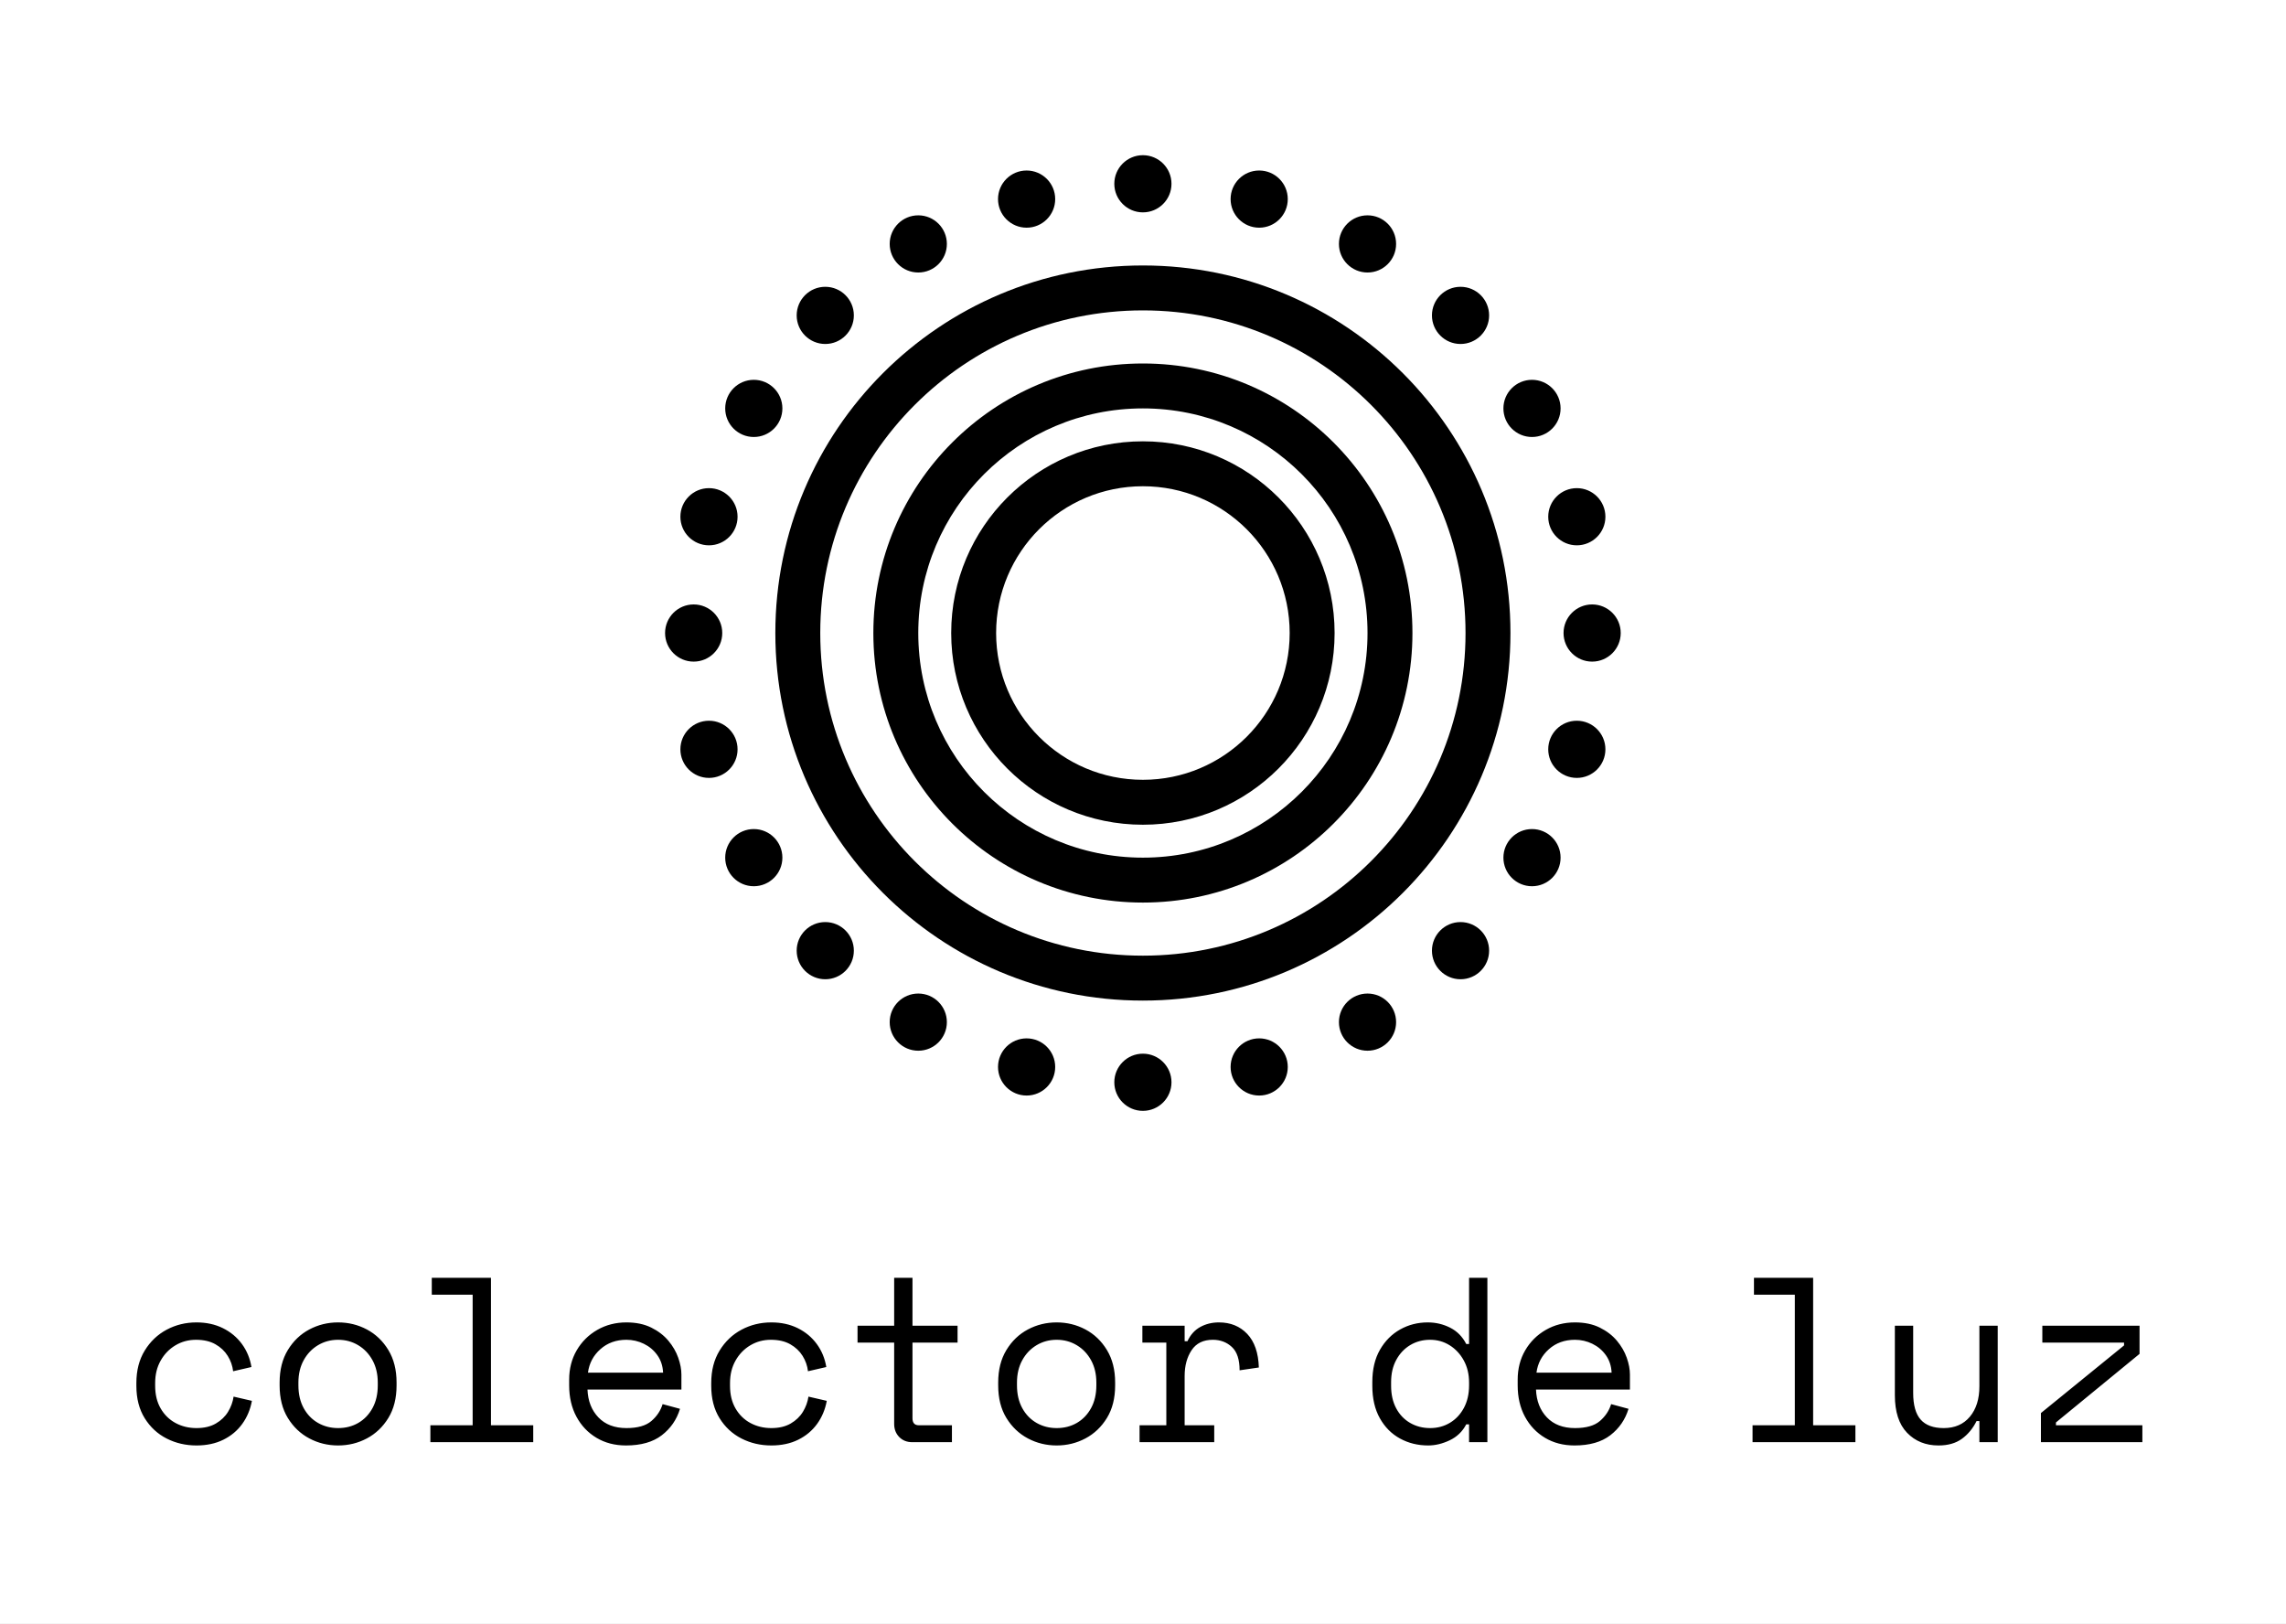
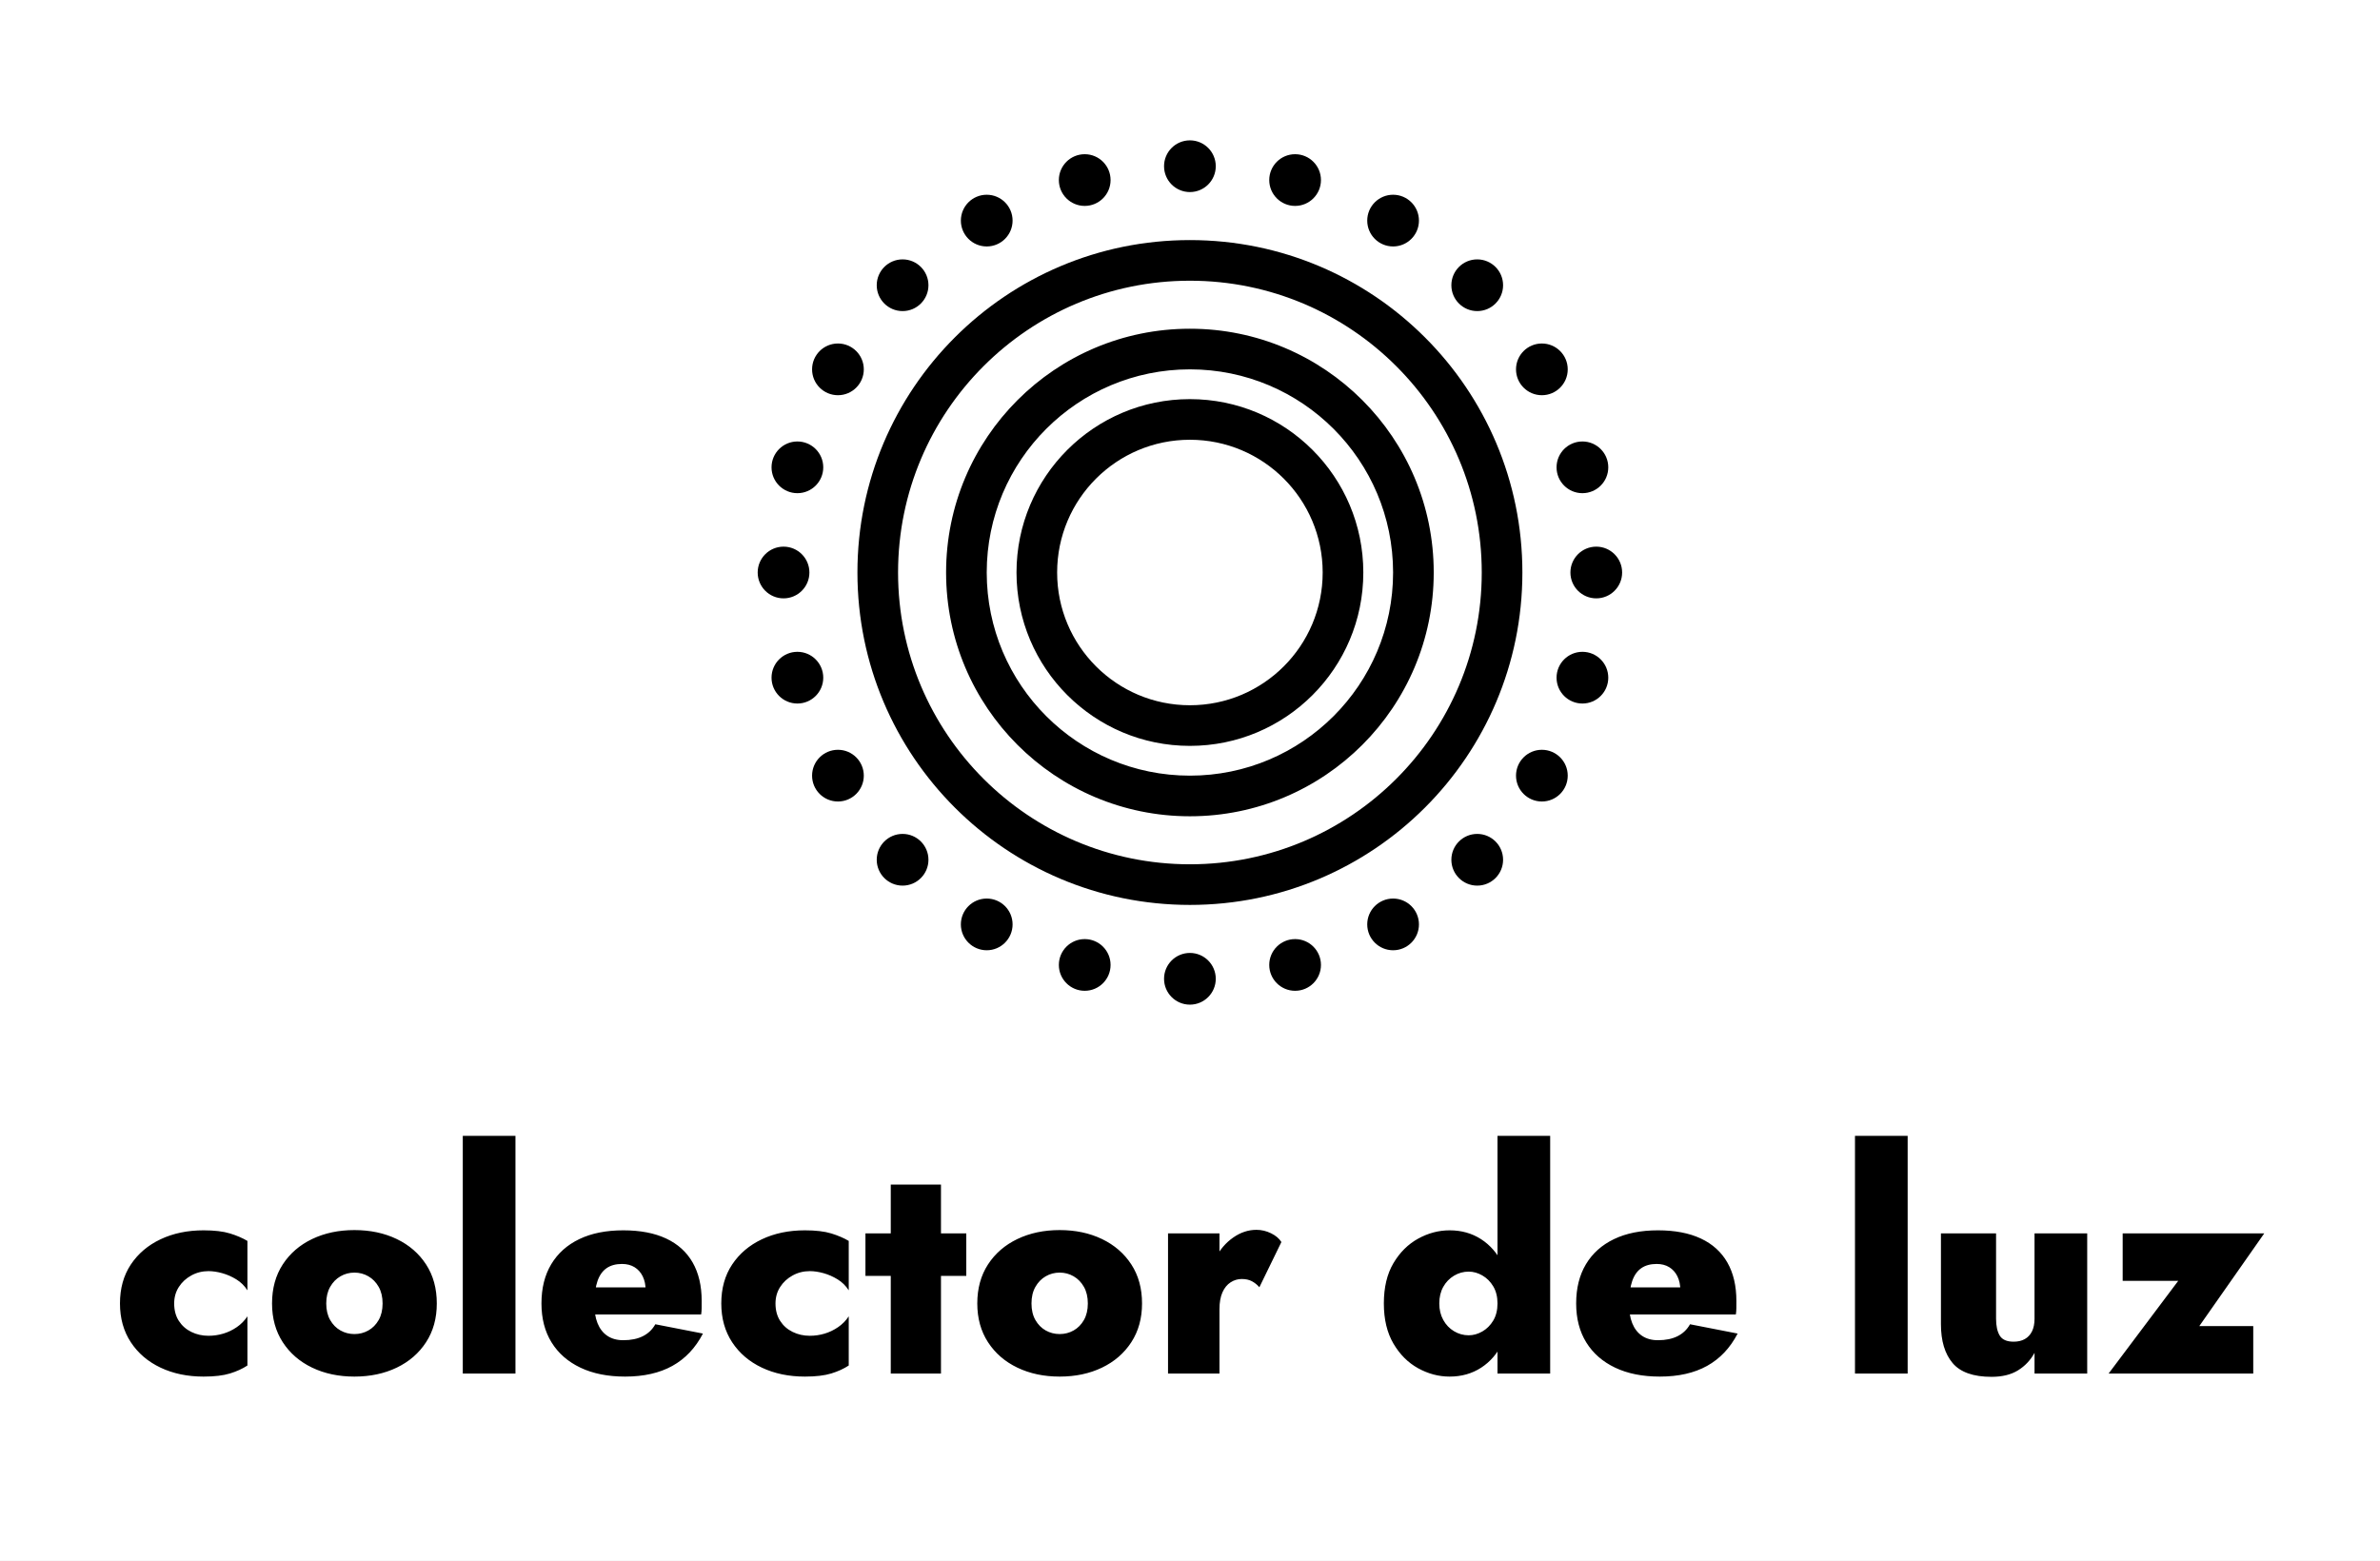
- <svg xmlns="http://www.w3.org/2000/svg" viewBox="0 0 2239 1590">
-   <rect width="2239" height="1590" fill="#fff" />
+ <svg xmlns="http://www.w3.org/2000/svg" viewBox="0 0 2577 1690">
+   <rect width="2577" height="1690" fill="#fff" />
  <g fill="#000" transform="translate(120 120)">
-     <g transform="translate(499.4 0)">
+     <g transform="translate(668.4 0)">
      <circle cx="500.0" cy="60.0" r="28" />
      <circle cx="613.9" cy="75.0" r="28" />
      <circle cx="720.0" cy="118.9" r="28" />
      <circle cx="811.1" cy="188.9" r="28" />
      <circle cx="881.1" cy="280.0" r="28" />
      <circle cx="925.0" cy="386.1" r="28" />
      <circle cx="940.0" cy="500.0" r="28" />
      <circle cx="925.0" cy="613.9" r="28" />
      <circle cx="881.1" cy="720.0" r="28" />
      <circle cx="811.1" cy="811.1" r="28" />
      <circle cx="720.0" cy="881.1" r="28" />
      <circle cx="613.9" cy="925.0" r="28" />
      <circle cx="500.0" cy="940.0" r="28" />
      <circle cx="386.1" cy="925.0" r="28" />
      <circle cx="280.0" cy="881.1" r="28" />
      <circle cx="188.9" cy="811.1" r="28" />
      <circle cx="118.9" cy="720.0" r="28" />
      <circle cx="75.0" cy="613.9" r="28" />
      <circle cx="60.0" cy="500.0" r="28" />
      <circle cx="75.0" cy="386.1" r="28" />
      <circle cx="118.9" cy="280.0" r="28" />
      <circle cx="188.9" cy="188.9" r="28" />
      <circle cx="280.0" cy="118.9" r="28" />
      <circle cx="386.1" cy="75.0" r="28" />
      <path fill-rule="evenodd" d="M140.0 500.0a360 360 0 1 0 720 0a360 360 0 1 0 -720 0z M184.0 500.0a316 316 0 1 0 632 0a316 316 0 1 0 -632 0z M236.0 500.0a264 264 0 1 0 528 0a264 264 0 1 0 -528 0z M280.0 500.0a220 220 0 1 0 440 0a220 220 0 1 0 -440 0z M312.24 500.0a187.76 187.76 0 1 0 375.52 0a187.76 187.76 0 1 0 -375.52 0z M356.24 500.0a143.76 143.76 0 1 0 287.52 0a143.76 143.76 0 1 0 -287.52 0z" />
    </g>
-     <g transform="translate(0.0 1292.5)">
-       <path d="M72.45 3.22Q56.58 3.22 43.24 -3.565Q29.9 -10.35 21.735 -23.46Q13.57 -36.57 13.57 -55.2V-57.96Q13.57 -76.36 21.735 -89.7Q29.9 -103.04 43.24 -110.17Q56.58 -117.3 72.45 -117.3Q86.94 -117.3 98.325 -111.665Q109.71 -106.03 116.955 -96.14Q124.2 -86.25 126.27 -73.6L108.33 -69.46Q107.41 -77.51 103.04 -84.525Q98.67 -91.54 90.965 -95.91Q83.26 -100.28 71.99 -100.28Q60.95 -100.28 51.865 -94.875Q42.78 -89.47 37.375 -79.925Q31.97 -70.38 31.97 -57.96V-55.2Q31.97 -42.32 37.375 -33.005Q42.78 -23.69 51.98 -18.745Q61.18 -13.8 72.45 -13.8Q83.72 -13.8 91.425 -18.285Q99.13 -22.77 103.385 -29.785Q107.64 -36.8 108.79 -44.62L126.73 -40.48Q124.43 -27.83 117.3 -17.94Q110.17 -8.05 98.785 -2.415Q87.4 3.22 72.45 3.22Z M211.14 3.22Q195.96 3.22 182.965 -3.68Q169.97 -10.58 161.92 -23.69Q153.87 -36.8 153.87 -55.66V-58.42Q153.87 -77.05 161.92 -90.275Q169.97 -103.5 182.965 -110.4Q195.96 -117.3 211.14 -117.3Q226.32 -117.3 239.315 -110.4Q252.31 -103.5 260.36 -90.275Q268.41 -77.05 268.41 -58.42V-55.66Q268.41 -36.8 260.36 -23.69Q252.31 -10.58 239.315 -3.68Q226.32 3.22 211.14 3.22ZM211.14 -13.8Q222.18 -13.8 230.92 -18.86Q239.66 -23.92 244.835 -33.35Q250.01 -42.78 250.01 -55.66V-58.42Q250.01 -70.84 244.835 -80.27Q239.66 -89.7 230.805 -94.99Q221.95 -100.28 211.14 -100.28Q200.33 -100.28 191.475 -94.99Q182.62 -89.7 177.445 -80.27Q172.27 -70.84 172.27 -58.42V-55.66Q172.27 -42.78 177.445 -33.35Q182.62 -23.92 191.475 -18.86Q200.33 -13.8 211.14 -13.8Z M301.53 0.0V-16.56H342.93V-144.44H302.91V-161.0H360.87V-16.56H402.27V0.0Z M493.12 3.22Q476.79 3.22 464.255 -4.255Q451.72 -11.73 444.59 -24.955Q437.46 -38.18 437.46 -55.66V-61.18Q437.46 -77.28 444.82 -89.93Q452.18 -102.58 464.945 -109.94Q477.71 -117.3 493.58 -117.3Q507.61 -117.3 517.845 -112.24Q528.08 -107.18 534.635 -99.36Q541.19 -91.54 544.295 -82.685Q547.4 -73.83 547.4 -66.24V-51.52H455.4Q456.09 -34.73 466.095 -24.265Q476.1 -13.8 493.58 -13.8Q509.91 -13.8 517.96 -20.7Q526.01 -27.6 529.0 -37.26L546.02 -32.66Q541.19 -16.79 528.195 -6.785Q515.2 3.22 493.12 3.22ZM455.86 -68.08H529.46Q529.0 -77.97 523.825 -85.215Q518.65 -92.46 510.6 -96.37Q502.55 -100.28 493.58 -100.28Q478.4 -100.28 468.05 -91.08Q457.7 -81.88 455.86 -68.08Z M635.49 3.22Q619.62 3.22 606.28 -3.565Q592.94 -10.35 584.775 -23.46Q576.61 -36.57 576.61 -55.2V-57.96Q576.61 -76.36 584.775 -89.7Q592.94 -103.04 606.28 -110.17Q619.62 -117.3 635.49 -117.3Q649.98 -117.3 661.365 -111.665Q672.75 -106.03 679.995 -96.14Q687.24 -86.25 689.31 -73.6L671.37 -69.46Q670.45 -77.51 666.08 -84.525Q661.71 -91.54 654.005 -95.91Q646.3 -100.28 635.03 -100.28Q623.99 -100.28 614.905 -94.875Q605.82 -89.47 600.415 -79.925Q595.01 -70.38 595.01 -57.96V-55.2Q595.01 -42.32 600.415 -33.005Q605.82 -23.69 615.02 -18.745Q624.22 -13.8 635.49 -13.8Q646.76 -13.8 654.465 -18.285Q662.17 -22.77 666.425 -29.785Q670.68 -36.8 671.83 -44.62L689.77 -40.48Q687.47 -27.83 680.34 -17.94Q673.21 -8.05 661.825 -2.415Q650.44 3.22 635.49 3.22Z M773.49 0.0Q765.67 0.0 760.725 -5.06Q755.78 -10.12 755.78 -17.94V-97.52H719.9V-114.08H755.78V-161.0H773.72V-114.08H817.88V-97.52H773.72V-23.46Q773.72 -16.56 779.93 -16.56H812.36V0.0Z M914.94 3.22Q899.76 3.22 886.765 -3.68Q873.77 -10.58 865.72 -23.69Q857.67 -36.8 857.67 -55.66V-58.42Q857.67 -77.05 865.72 -90.275Q873.77 -103.5 886.765 -110.4Q899.76 -117.3 914.94 -117.3Q930.12 -117.3 943.115 -110.4Q956.11 -103.5 964.16 -90.275Q972.21 -77.05 972.21 -58.42V-55.66Q972.21 -36.8 964.16 -23.69Q956.11 -10.58 943.115 -3.68Q930.12 3.22 914.94 3.22ZM914.94 -13.8Q925.98 -13.8 934.72 -18.86Q943.46 -23.92 948.635 -33.35Q953.81 -42.78 953.81 -55.66V-58.42Q953.81 -70.84 948.635 -80.27Q943.46 -89.7 934.605 -94.99Q925.75 -100.28 914.94 -100.28Q904.13 -100.28 895.275 -94.99Q886.42 -89.7 881.245 -80.27Q876.07 -70.84 876.07 -58.42V-55.66Q876.07 -42.78 881.245 -33.35Q886.42 -23.92 895.275 -18.86Q904.13 -13.8 914.94 -13.8Z M996.13 0.0V-16.56H1022.35V-97.52H998.89V-114.08H1040.29V-98.9H1043.05Q1047.42 -108.33 1055.585 -112.815Q1063.75 -117.3 1073.87 -117.3Q1090.89 -117.3 1101.585 -106.03Q1112.28 -94.76 1112.97 -73.14L1094.11 -70.38Q1094.11 -86.25 1086.52 -93.265Q1078.93 -100.28 1067.89 -100.28Q1053.86 -100.28 1047.075 -90.045Q1040.29 -79.81 1040.29 -64.86V-16.56H1069.27V0.0Z M1278.846 3.22Q1263.666 3.22 1251.246 -3.565Q1238.826 -10.35 1231.466 -23.46Q1224.106 -36.57 1224.106 -55.2V-58.88Q1224.106 -77.51 1231.581 -90.505Q1239.056 -103.5 1251.361 -110.4Q1263.666 -117.3 1278.386 -117.3Q1290.116 -117.3 1300.351 -112.125Q1310.586 -106.95 1316.106 -96.14H1318.866V-161.0H1336.806V0.0H1318.866V-17.48H1316.106Q1310.586 -6.9 1299.891 -1.84Q1289.196 3.22 1278.846 3.22ZM1280.686 -13.8Q1291.496 -13.8 1300.121 -18.975Q1308.746 -24.15 1313.806 -33.58Q1318.866 -43.01 1318.866 -55.66V-58.42Q1318.866 -70.61 1313.691 -80.04Q1308.516 -89.47 1299.891 -94.875Q1291.266 -100.28 1280.686 -100.28Q1269.876 -100.28 1261.251 -95.105Q1252.626 -89.93 1247.566 -80.615Q1242.506 -71.3 1242.506 -58.88V-55.2Q1242.506 -42.55 1247.451 -33.235Q1252.396 -23.92 1261.136 -18.86Q1269.876 -13.8 1280.686 -13.8Z M1422.136 3.22Q1405.806 3.22 1393.271 -4.255Q1380.736 -11.73 1373.606 -24.955Q1366.476 -38.18 1366.476 -55.66V-61.18Q1366.476 -77.28 1373.836 -89.93Q1381.196 -102.58 1393.961 -109.94Q1406.726 -117.3 1422.596 -117.3Q1436.626 -117.3 1446.861 -112.24Q1457.096 -107.18 1463.651 -99.36Q1470.206 -91.54 1473.311 -82.685Q1476.416 -73.83 1476.416 -66.24V-51.52H1384.416Q1385.106 -34.73 1395.111 -24.265Q1405.116 -13.8 1422.596 -13.8Q1438.926 -13.8 1446.976 -20.7Q1455.026 -27.6 1458.016 -37.26L1475.036 -32.66Q1470.206 -16.79 1457.211 -6.785Q1444.216 3.22 1422.136 3.22ZM1384.876 -68.08H1458.476Q1458.016 -77.97 1452.841 -85.215Q1447.666 -92.46 1439.616 -96.37Q1431.566 -100.28 1422.596 -100.28Q1407.416 -100.28 1397.066 -91.08Q1386.716 -81.88 1384.876 -68.08Z M1596.522 0.0V-16.56H1637.922V-144.44H1597.902V-161.0H1655.862V-16.56H1697.262V0.0Z M1778.682 3.22Q1759.822 3.22 1747.862 -9.2Q1735.902 -21.62 1735.902 -46.0V-114.08H1753.842V-48.3Q1753.842 -30.36 1761.202 -22.08Q1768.562 -13.8 1783.742 -13.8Q1800.072 -13.8 1809.387 -24.955Q1818.702 -36.11 1818.702 -54.74V-114.08H1836.642V0.0H1818.702V-20.7H1815.942Q1810.422 -9.66 1801.452 -3.22Q1792.482 3.22 1778.682 3.22Z M1878.962 0.0V-28.52L1960.382 -94.76V-97.52H1880.342V-114.08H1975.562V-86.48L1893.682 -19.32V-16.56H1978.322V0.0Z" />
+     <g transform="translate(0.0 1367.5)">
+       <path d="M68.592 -75.9Q68.592 -85.88 73.626 -93.727Q78.66 -101.574 87.178 -106.24Q95.697 -110.906 105.753 -110.906Q112.636 -110.906 120.564 -108.709Q128.492 -106.512 135.88 -101.974Q143.267 -97.435 147.899 -90.111V-143.621Q139.979 -148.333 129.023 -151.716Q118.067 -155.1 100.426 -155.1Q74.321 -155.1 53.837 -145.403Q33.354 -135.705 21.627 -118.019Q9.9 -100.332 9.9 -75.9Q9.9 -51.798 21.627 -33.946Q33.354 -16.095 53.837 -6.397Q74.321 3.3 100.426 3.3Q118.067 3.3 129.023 -0.084Q139.979 -3.467 147.899 -8.712V-61.955Q143.267 -54.961 136.412 -50.258Q129.558 -45.554 121.763 -43.224Q113.968 -40.894 105.753 -40.894Q95.697 -40.894 87.178 -45.059Q78.66 -49.224 73.626 -57.039Q68.592 -64.854 68.592 -75.9Z M174.558 -75.9Q174.558 -51.798 186.152 -33.946Q197.745 -16.095 217.963 -6.397Q238.18 3.3 263.752 3.3Q289.389 3.3 309.574 -6.397Q329.759 -16.095 341.353 -33.946Q352.946 -51.798 352.946 -75.9Q352.946 -100.332 341.353 -118.152Q329.759 -135.972 309.574 -145.669Q289.389 -155.366 263.752 -155.366Q238.18 -155.366 217.963 -145.669Q197.745 -135.972 186.152 -118.152Q174.558 -100.332 174.558 -75.9ZM233.251 -75.9Q233.251 -86.413 237.485 -93.86Q241.72 -101.308 248.64 -105.308Q255.561 -109.308 263.752 -109.308Q271.944 -109.308 278.864 -105.308Q285.785 -101.308 290.019 -93.86Q294.254 -86.413 294.254 -75.9Q294.254 -65.387 290.019 -57.971Q285.785 -50.556 278.864 -46.657Q271.944 -42.758 263.752 -42.758Q255.561 -42.758 248.64 -46.657Q241.72 -50.556 237.485 -57.971Q233.251 -65.387 233.251 -75.9Z M381.091 -257.4V0.0H438.122V-257.4Z M556.863 3.3Q587.143 3.3 608.058 -8.299Q628.972 -19.899 641.119 -43.301L589.571 -53.368Q584.784 -44.835 576.1 -40.467Q567.416 -36.099 554.836 -36.099Q544.653 -36.099 537.625 -40.835Q530.597 -45.57 526.985 -54.515Q523.372 -63.459 523.639 -76.218Q523.702 -90.778 526.947 -100.16Q530.192 -109.541 536.788 -114.112Q543.385 -118.682 553.504 -118.682Q561.313 -118.682 567.021 -115.203Q572.729 -111.724 575.91 -105.287Q579.091 -98.849 579.091 -89.847Q579.091 -87.537 577.835 -84.205Q576.578 -80.874 574.789 -78.158L586.948 -93.338H497.758V-63.973H639.167Q639.7 -67.03 639.732 -70.837Q639.763 -74.644 639.763 -78.552Q639.763 -103.174 629.985 -120.265Q620.206 -137.355 601.271 -146.228Q582.337 -155.1 554.836 -155.1Q527.069 -155.1 507.277 -145.6Q487.485 -136.099 476.882 -118.412Q466.278 -100.725 466.278 -75.9Q466.278 -51.405 477.218 -33.718Q488.157 -16.031 508.487 -6.365Q528.818 3.3 556.863 3.3Z M719.682 -75.9Q719.682 -85.88 724.716 -93.727Q729.75 -101.574 738.268 -106.24Q746.787 -110.906 756.843 -110.906Q763.726 -110.906 771.654 -108.709Q779.582 -106.512 786.97 -101.974Q794.357 -97.435 798.989 -90.111V-143.621Q791.069 -148.333 780.113 -151.716Q769.157 -155.1 751.516 -155.1Q725.411 -155.1 704.927 -145.403Q684.444 -135.705 672.717 -118.019Q660.99 -100.332 660.99 -75.9Q660.99 -51.798 672.717 -33.946Q684.444 -16.095 704.927 -6.397Q725.411 3.3 751.516 3.3Q769.157 3.3 780.113 -0.084Q791.069 -3.467 798.989 -8.712V-61.955Q794.357 -54.961 787.502 -50.258Q780.648 -45.554 772.853 -43.224Q765.058 -40.894 756.843 -40.894Q746.787 -40.894 738.268 -45.059Q729.75 -49.224 724.716 -57.039Q719.682 -64.854 719.682 -75.9Z M817.08 -151.8V-105.742H926.274V-151.8ZM844.494 -204.6V0.0H898.861V-204.6Z M938.178 -75.9Q938.178 -51.798 949.772 -33.946Q961.365 -16.095 981.583 -6.397Q1001.8 3.3 1027.372 3.3Q1053.009 3.3 1073.194 -6.397Q1093.379 -16.095 1104.973 -33.946Q1116.566 -51.798 1116.566 -75.9Q1116.566 -100.332 1104.973 -118.152Q1093.379 -135.972 1073.194 -145.669Q1053.009 -155.366 1027.372 -155.366Q1001.8 -155.366 981.583 -145.669Q961.365 -135.972 949.772 -118.152Q938.178 -100.332 938.178 -75.9ZM996.871 -75.9Q996.871 -86.413 1001.105 -93.86Q1005.34 -101.308 1012.26 -105.308Q1019.181 -109.308 1027.372 -109.308Q1035.564 -109.308 1042.484 -105.308Q1049.405 -101.308 1053.639 -93.86Q1057.874 -86.413 1057.874 -75.9Q1057.874 -65.387 1053.639 -57.971Q1049.405 -50.556 1042.484 -46.657Q1035.564 -42.758 1027.372 -42.758Q1019.181 -42.758 1012.26 -46.657Q1005.34 -50.556 1001.105 -57.971Q996.871 -65.387 996.871 -75.9Z M1200.41 -151.8H1144.711V0.0H1200.41ZM1243.616 -93.461 1267.459 -142.409Q1263.916 -148.146 1256.288 -151.89Q1248.661 -155.633 1240.411 -155.633Q1227.187 -155.633 1215.226 -147.25Q1203.264 -138.866 1195.897 -124.708Q1188.53 -110.55 1188.53 -92.4L1200.41 -69.76Q1200.41 -80.65 1203.62 -87.898Q1206.831 -95.147 1212.441 -98.765Q1218.051 -102.383 1224.488 -102.383Q1231.088 -102.383 1235.645 -99.902Q1240.201 -97.421 1243.616 -93.461Z M1501.453 -257.4V0.0H1558.483V-257.4ZM1378.398 -75.9Q1378.398 -50.148 1388.761 -32.461Q1399.125 -14.775 1415.486 -5.737Q1431.846 3.3 1449.643 3.3Q1468.783 3.3 1483.639 -6.27Q1498.495 -15.84 1507.246 -33.66Q1515.996 -51.48 1515.996 -75.9Q1515.996 -100.65 1507.246 -118.305Q1498.495 -135.96 1483.639 -145.53Q1468.783 -155.1 1449.643 -155.1Q1431.846 -155.1 1415.486 -146.063Q1399.125 -137.025 1388.761 -119.504Q1378.398 -101.982 1378.398 -75.9ZM1438.422 -75.9Q1438.422 -86.198 1442.721 -93.88Q1447.019 -101.562 1454.371 -105.968Q1461.723 -110.374 1470.256 -110.374Q1477.811 -110.374 1485.035 -106.234Q1492.26 -102.095 1496.856 -94.413Q1501.453 -86.731 1501.453 -75.9Q1501.453 -65.069 1496.856 -57.387Q1492.26 -49.705 1485.035 -45.566Q1477.811 -41.426 1470.256 -41.426Q1461.723 -41.426 1454.371 -45.832Q1447.019 -50.238 1442.721 -58.053Q1438.422 -65.868 1438.422 -75.9Z M1677.213 3.3Q1707.493 3.3 1728.408 -8.299Q1749.322 -19.899 1761.469 -43.301L1709.921 -53.368Q1705.134 -44.835 1696.45 -40.467Q1687.766 -36.099 1675.186 -36.099Q1665.003 -36.099 1657.975 -40.835Q1650.947 -45.57 1647.335 -54.515Q1643.722 -63.459 1643.989 -76.218Q1644.052 -90.778 1647.297 -100.16Q1650.542 -109.541 1657.138 -114.112Q1663.735 -118.682 1673.854 -118.682Q1681.663 -118.682 1687.371 -115.203Q1693.079 -111.724 1696.26 -105.287Q1699.441 -98.849 1699.441 -89.847Q1699.441 -87.537 1698.185 -84.205Q1696.928 -80.874 1695.139 -78.158L1707.298 -93.338H1618.108V-63.973H1759.517Q1760.05 -67.03 1760.082 -70.837Q1760.113 -74.644 1760.113 -78.552Q1760.113 -103.174 1750.335 -120.265Q1740.556 -137.355 1721.621 -146.228Q1702.687 -155.1 1675.186 -155.1Q1647.419 -155.1 1627.627 -145.6Q1607.835 -136.099 1597.232 -118.412Q1586.628 -100.725 1586.628 -75.9Q1586.628 -51.405 1597.568 -33.718Q1608.507 -16.031 1628.837 -6.365Q1649.168 3.3 1677.213 3.3Z M1888.531 -257.4V0.0H1945.562V-257.4Z M2041.285 -59.4V-151.8H1981.591V-53.436Q1981.591 -26.376 1994.183 -11.405Q2006.775 3.566 2036.395 3.566Q2053.706 3.566 2065.059 -3.465Q2076.412 -10.496 2082.936 -22.428V0.0H2139.967V-151.8H2082.936V-59.4Q2082.936 -51.11 2080.149 -45.593Q2077.362 -40.076 2072.346 -37.289Q2067.33 -34.501 2060.308 -34.501Q2049.262 -34.501 2045.274 -41.072Q2041.285 -47.642 2041.285 -59.4Z M2238.555 -100.415 2163.15 0.0H2319.758V-51.385H2261.341L2331.685 -151.8H2178.377V-100.415Z" />
    </g>
  </g>
</svg>
